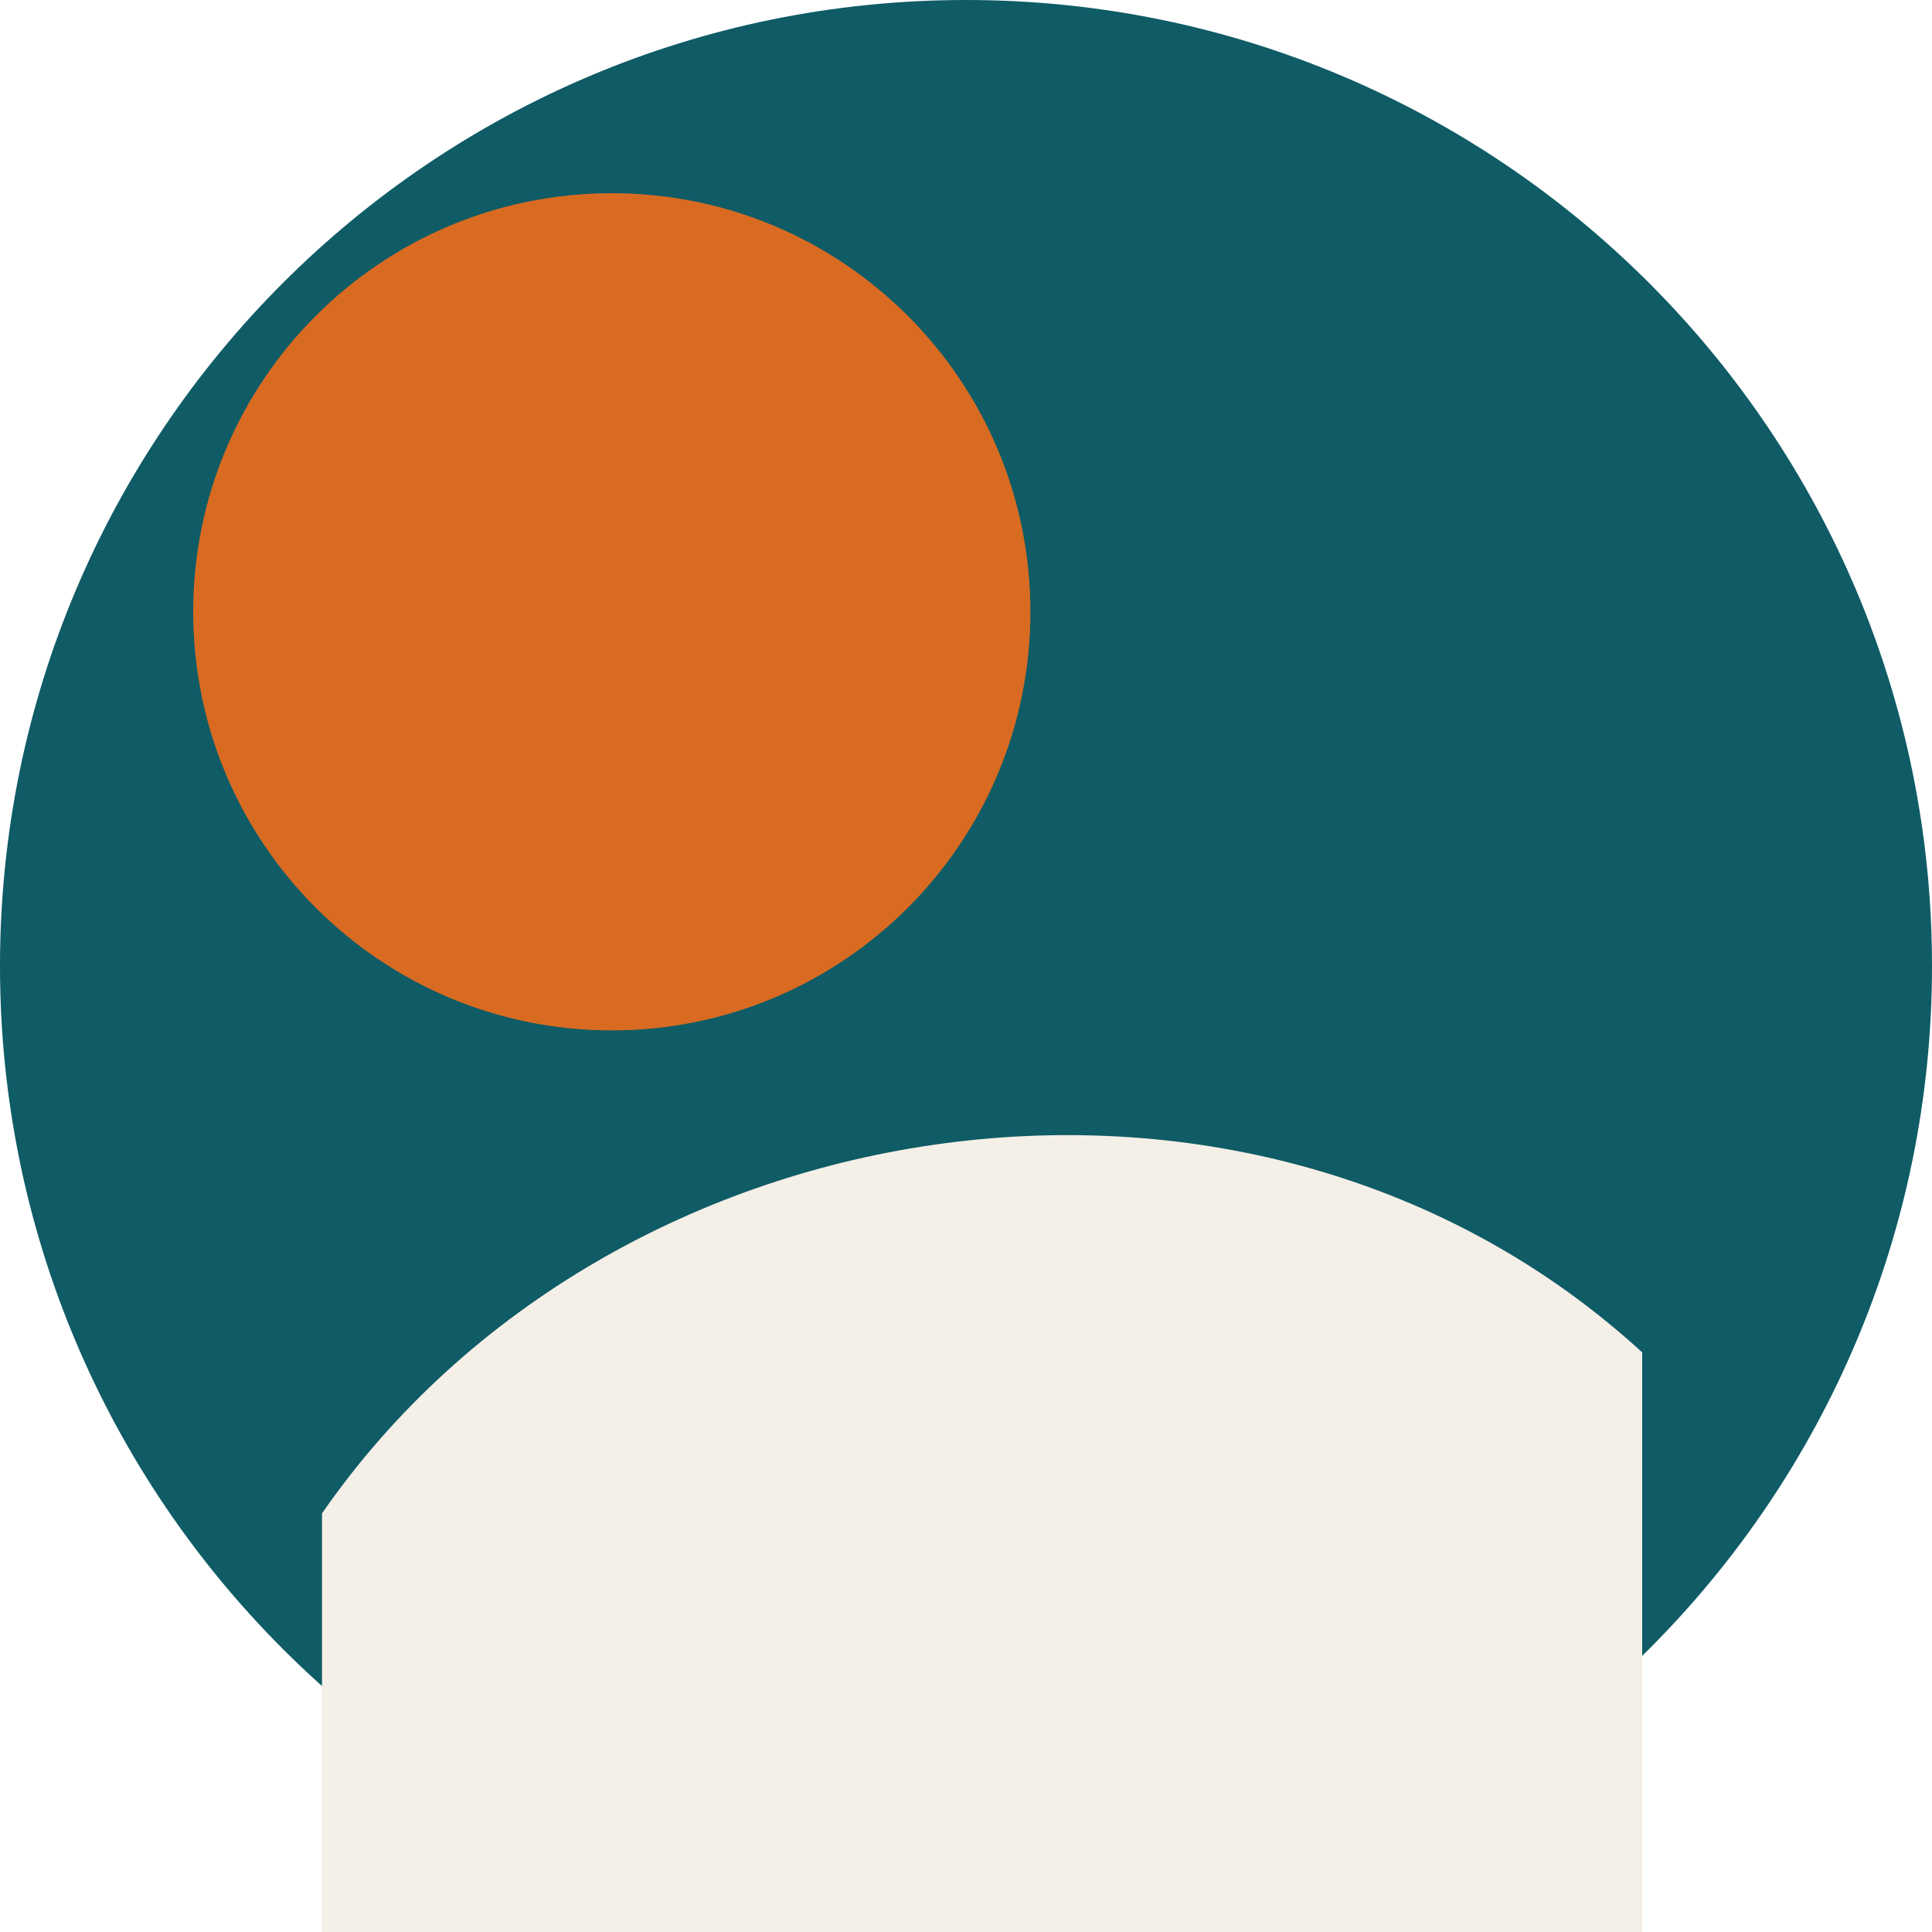
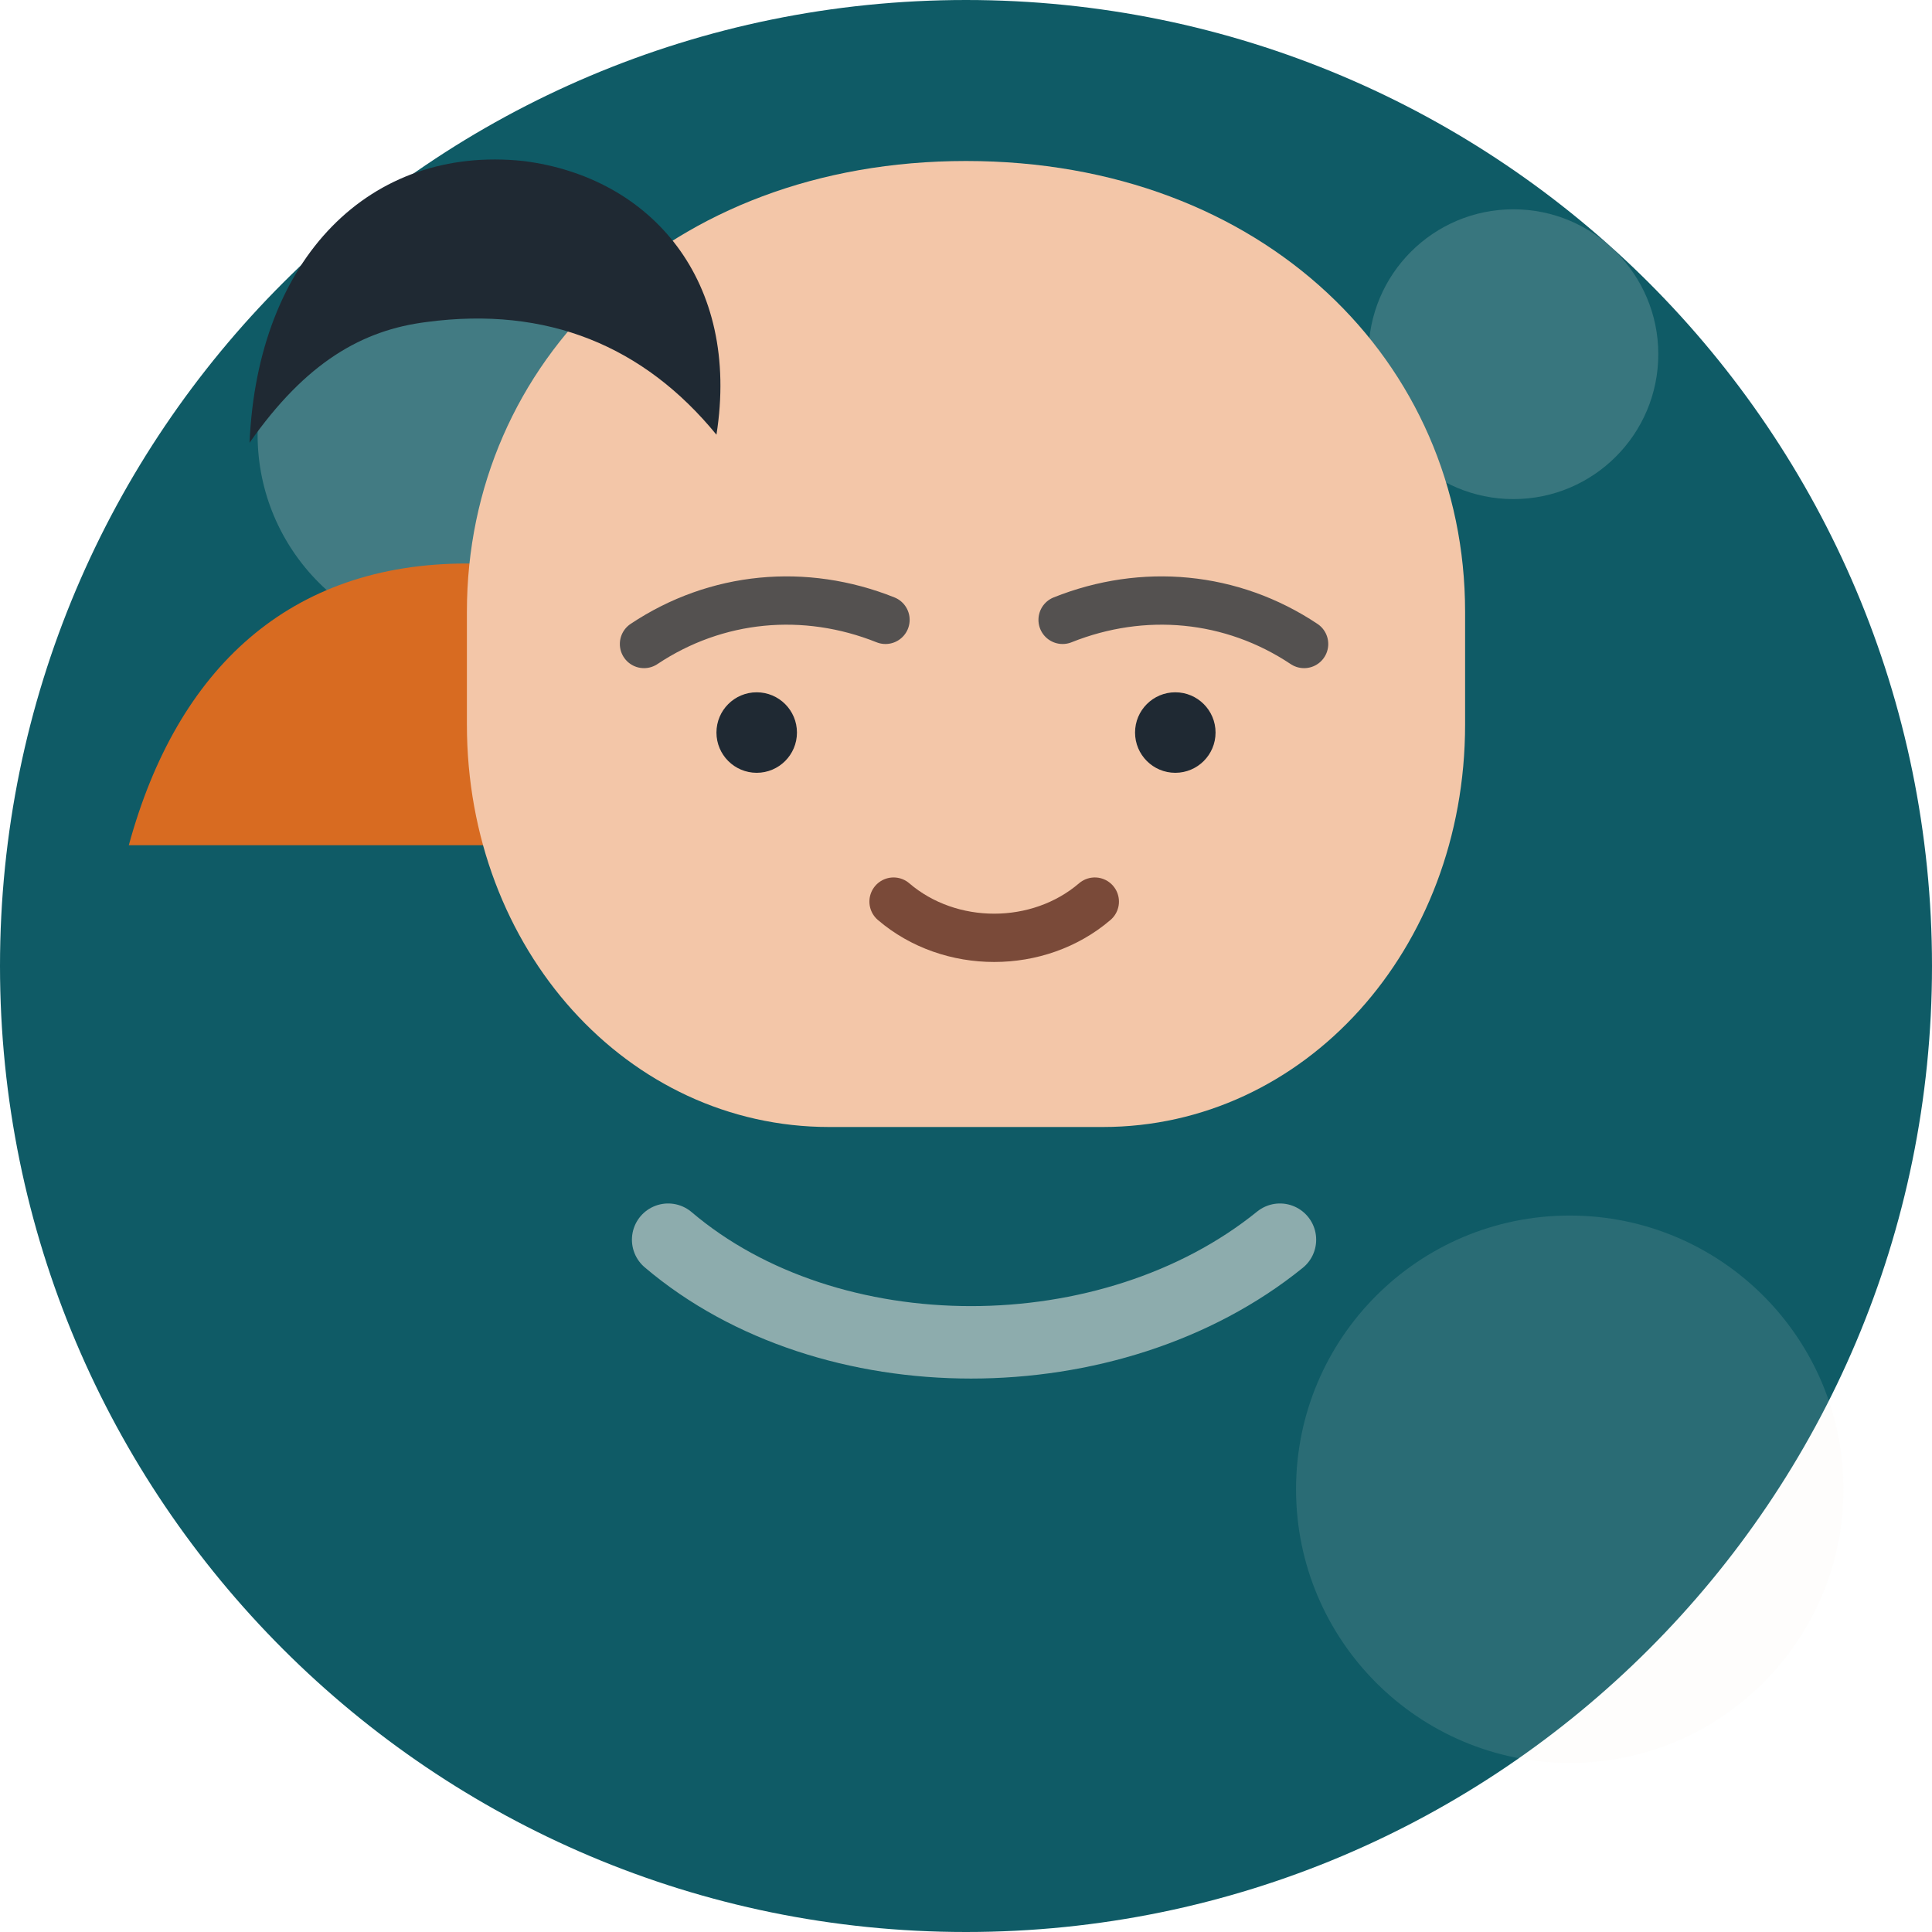
- <svg xmlns="http://www.w3.org/2000/svg" viewBox="0 0 120 120">
-   <rect width="120" height="120" rx="60" fill="#0f5b66" />
-   <circle cx="38" cy="38" r="26" fill="#d86b21" />
-   <path d="M20 94c18-26 58-32 82-10v36H20z" fill="#f4efe7" />
+ <svg xmlns="http://www.w3.org/2000/svg" viewBox="0 0 240 240" role="img" aria-label="default avatar 01">
+   <rect width="240" height="240" rx="120" fill="#0f5b66" />
+   <circle cx="58" cy="54" r="26" fill="#f4efe7" opacity=".22" />
+   <circle cx="188" cy="44" r="18" fill="#f4efe7" opacity=".18" />
+   <circle cx="195" cy="185" r="34" fill="#f4efe7" opacity=".12" />
+   <path d="M58 70c-22 0-36 13-42 35h88c-7-22-23-35-46-35z" fill="#d86b21" />
+   <path d="M58 90c0 28 20 50 45 50h34c25 0 45-22 45-50V76c0-31-25-56-62-56S58 45 58 76v14z" fill="#f3c6a8" />
+   <path d="M31 55c1-23 15-37 34-35 16 2 27 15 24 34-9-11-21-16-36-14-8 1-15 5-22 15z" fill="#1f2933" />
+   <circle cx="94" cy="91" r="5" fill="#1f2933" />
+   <circle cx="146" cy="91" r="5" fill="#1f2933" />
+   <path d="M111 112c7 6 18 6 25 0" fill="none" stroke="#7a4a39" stroke-width="6" stroke-linecap="round" />
+   <path d="M80 80c9-6 20-7 30-3" fill="none" stroke="#1f2933" stroke-width="6" stroke-linecap="round" opacity=".75" />
+   <path d="M132 77c10-4 21-3 30 3" fill="none" stroke="#1f2933" stroke-width="6" stroke-linecap="round" opacity=".75" />
+   <path d="M83 154c20 17 55 17 76 0" fill="none" stroke="#f4efe7" stroke-width="9" stroke-linecap="round" opacity=".55" />
</svg>
